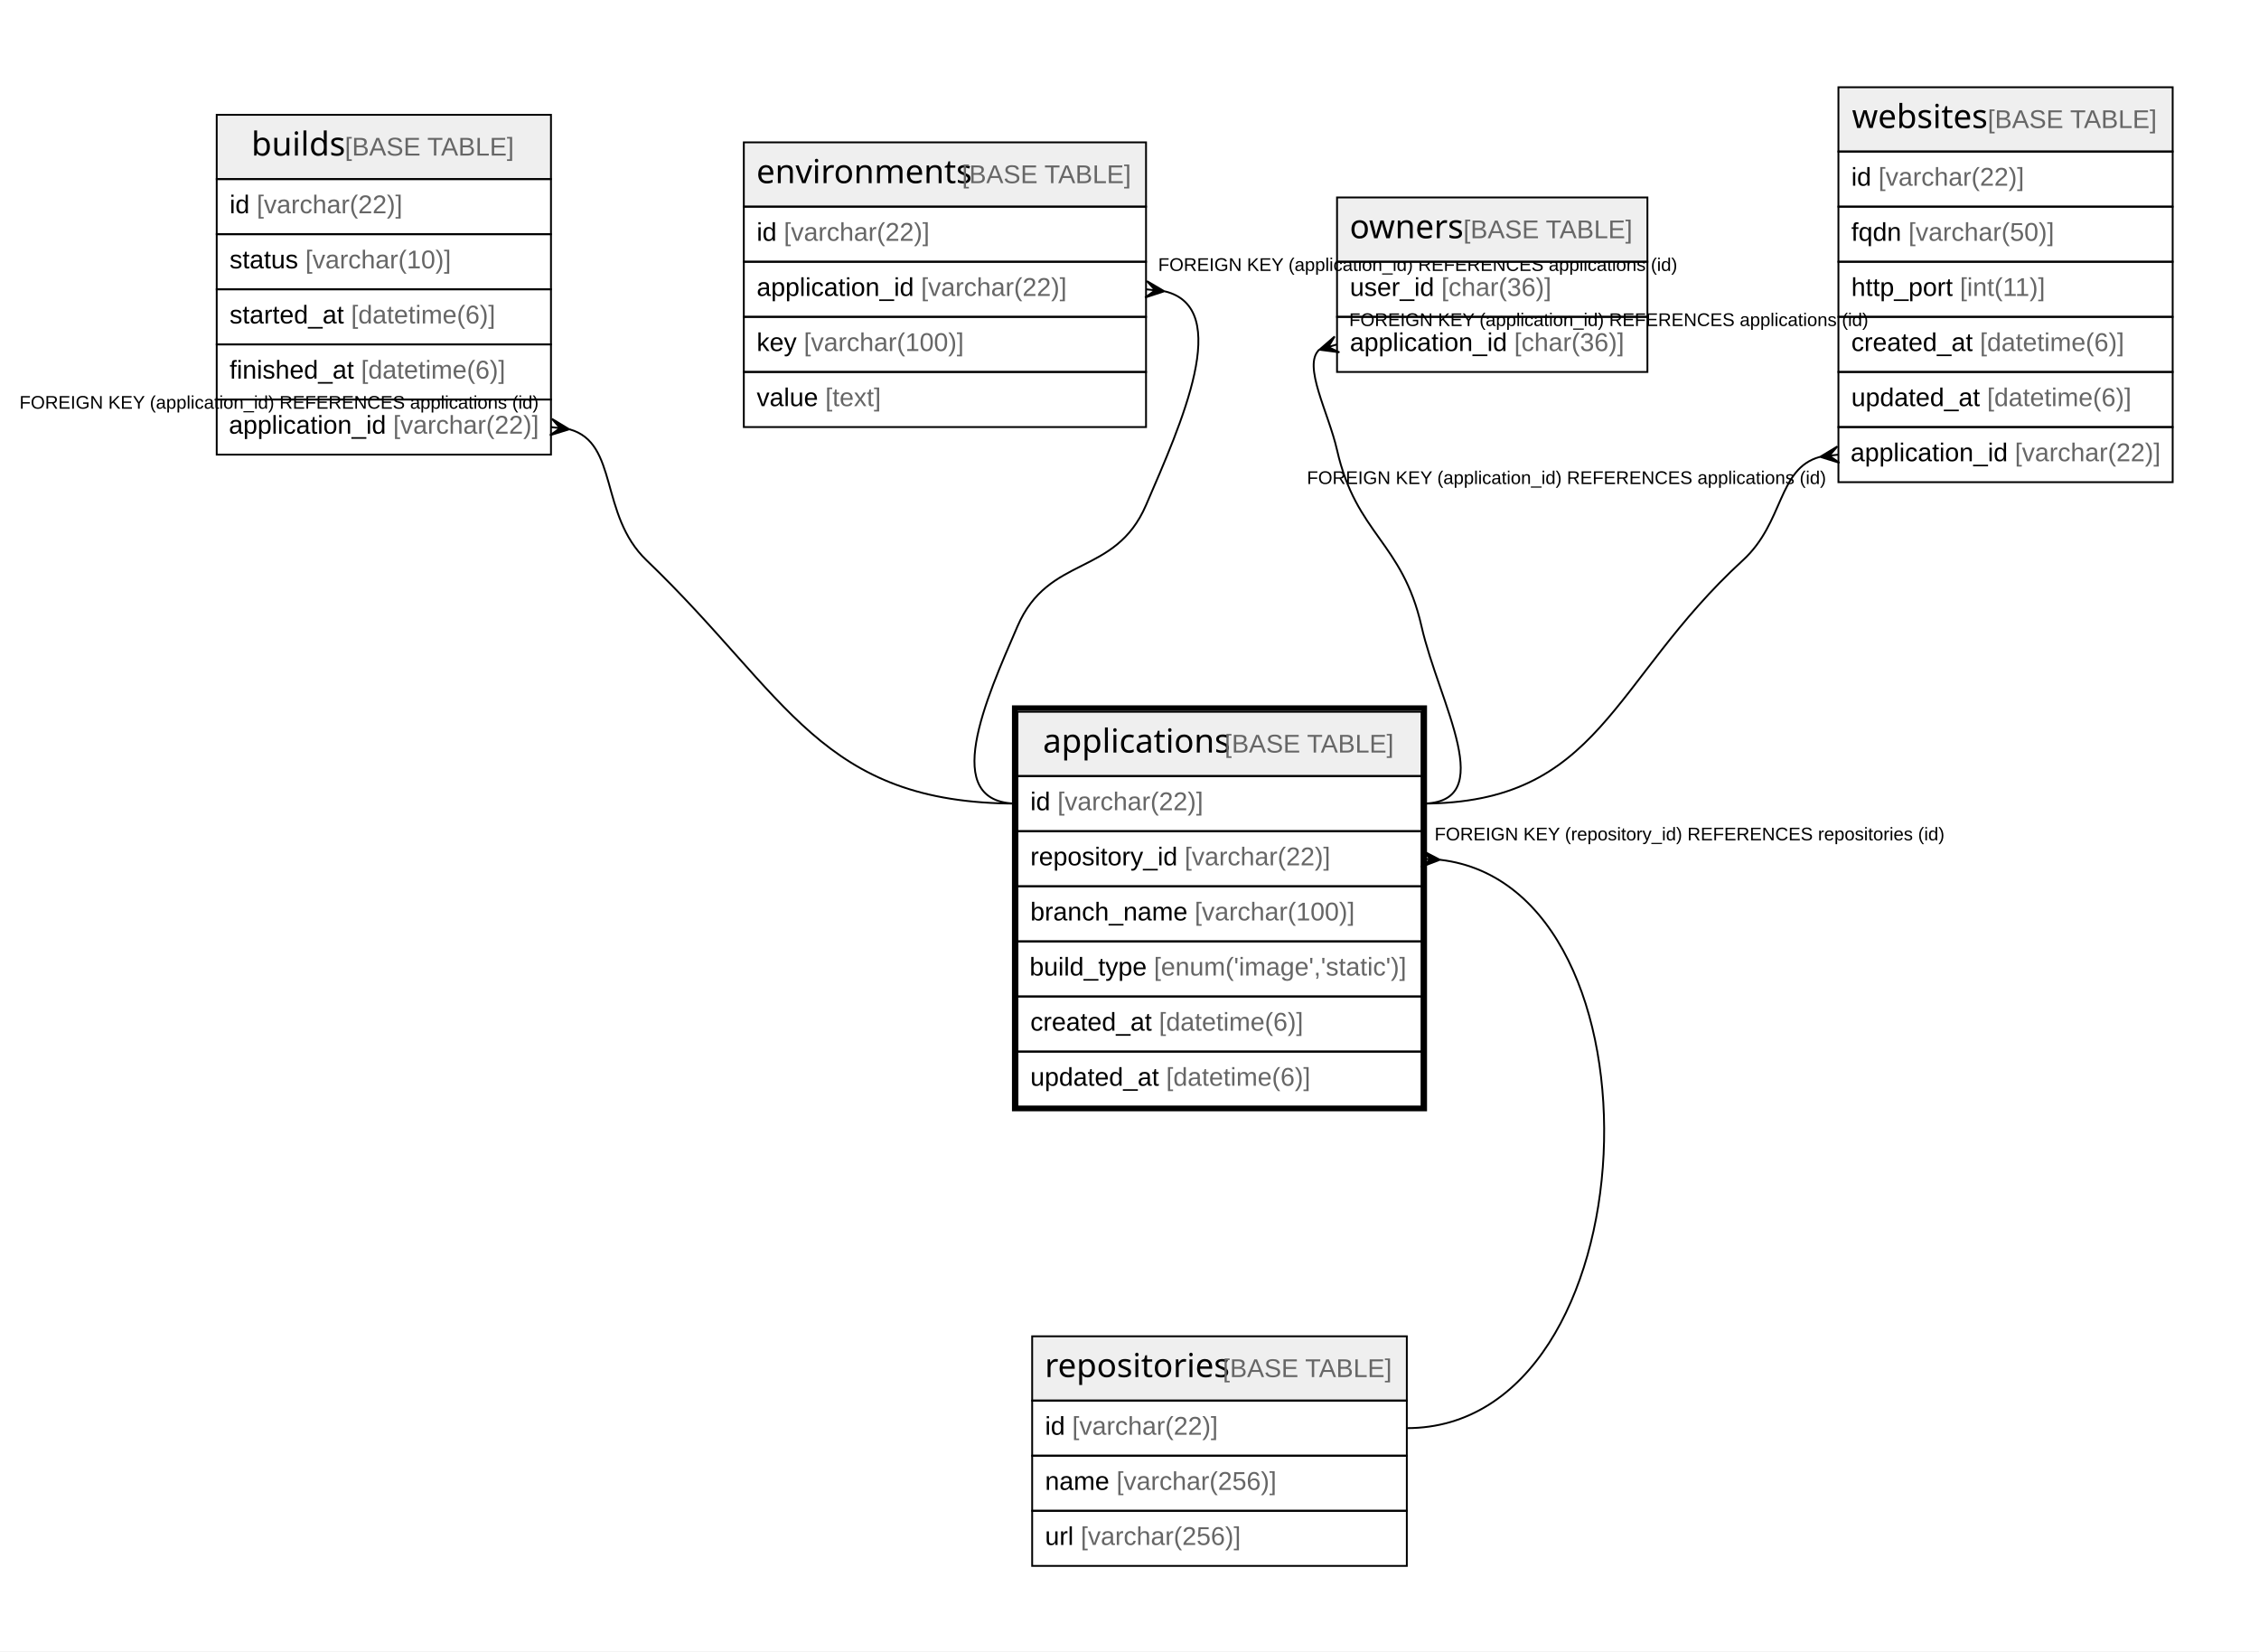
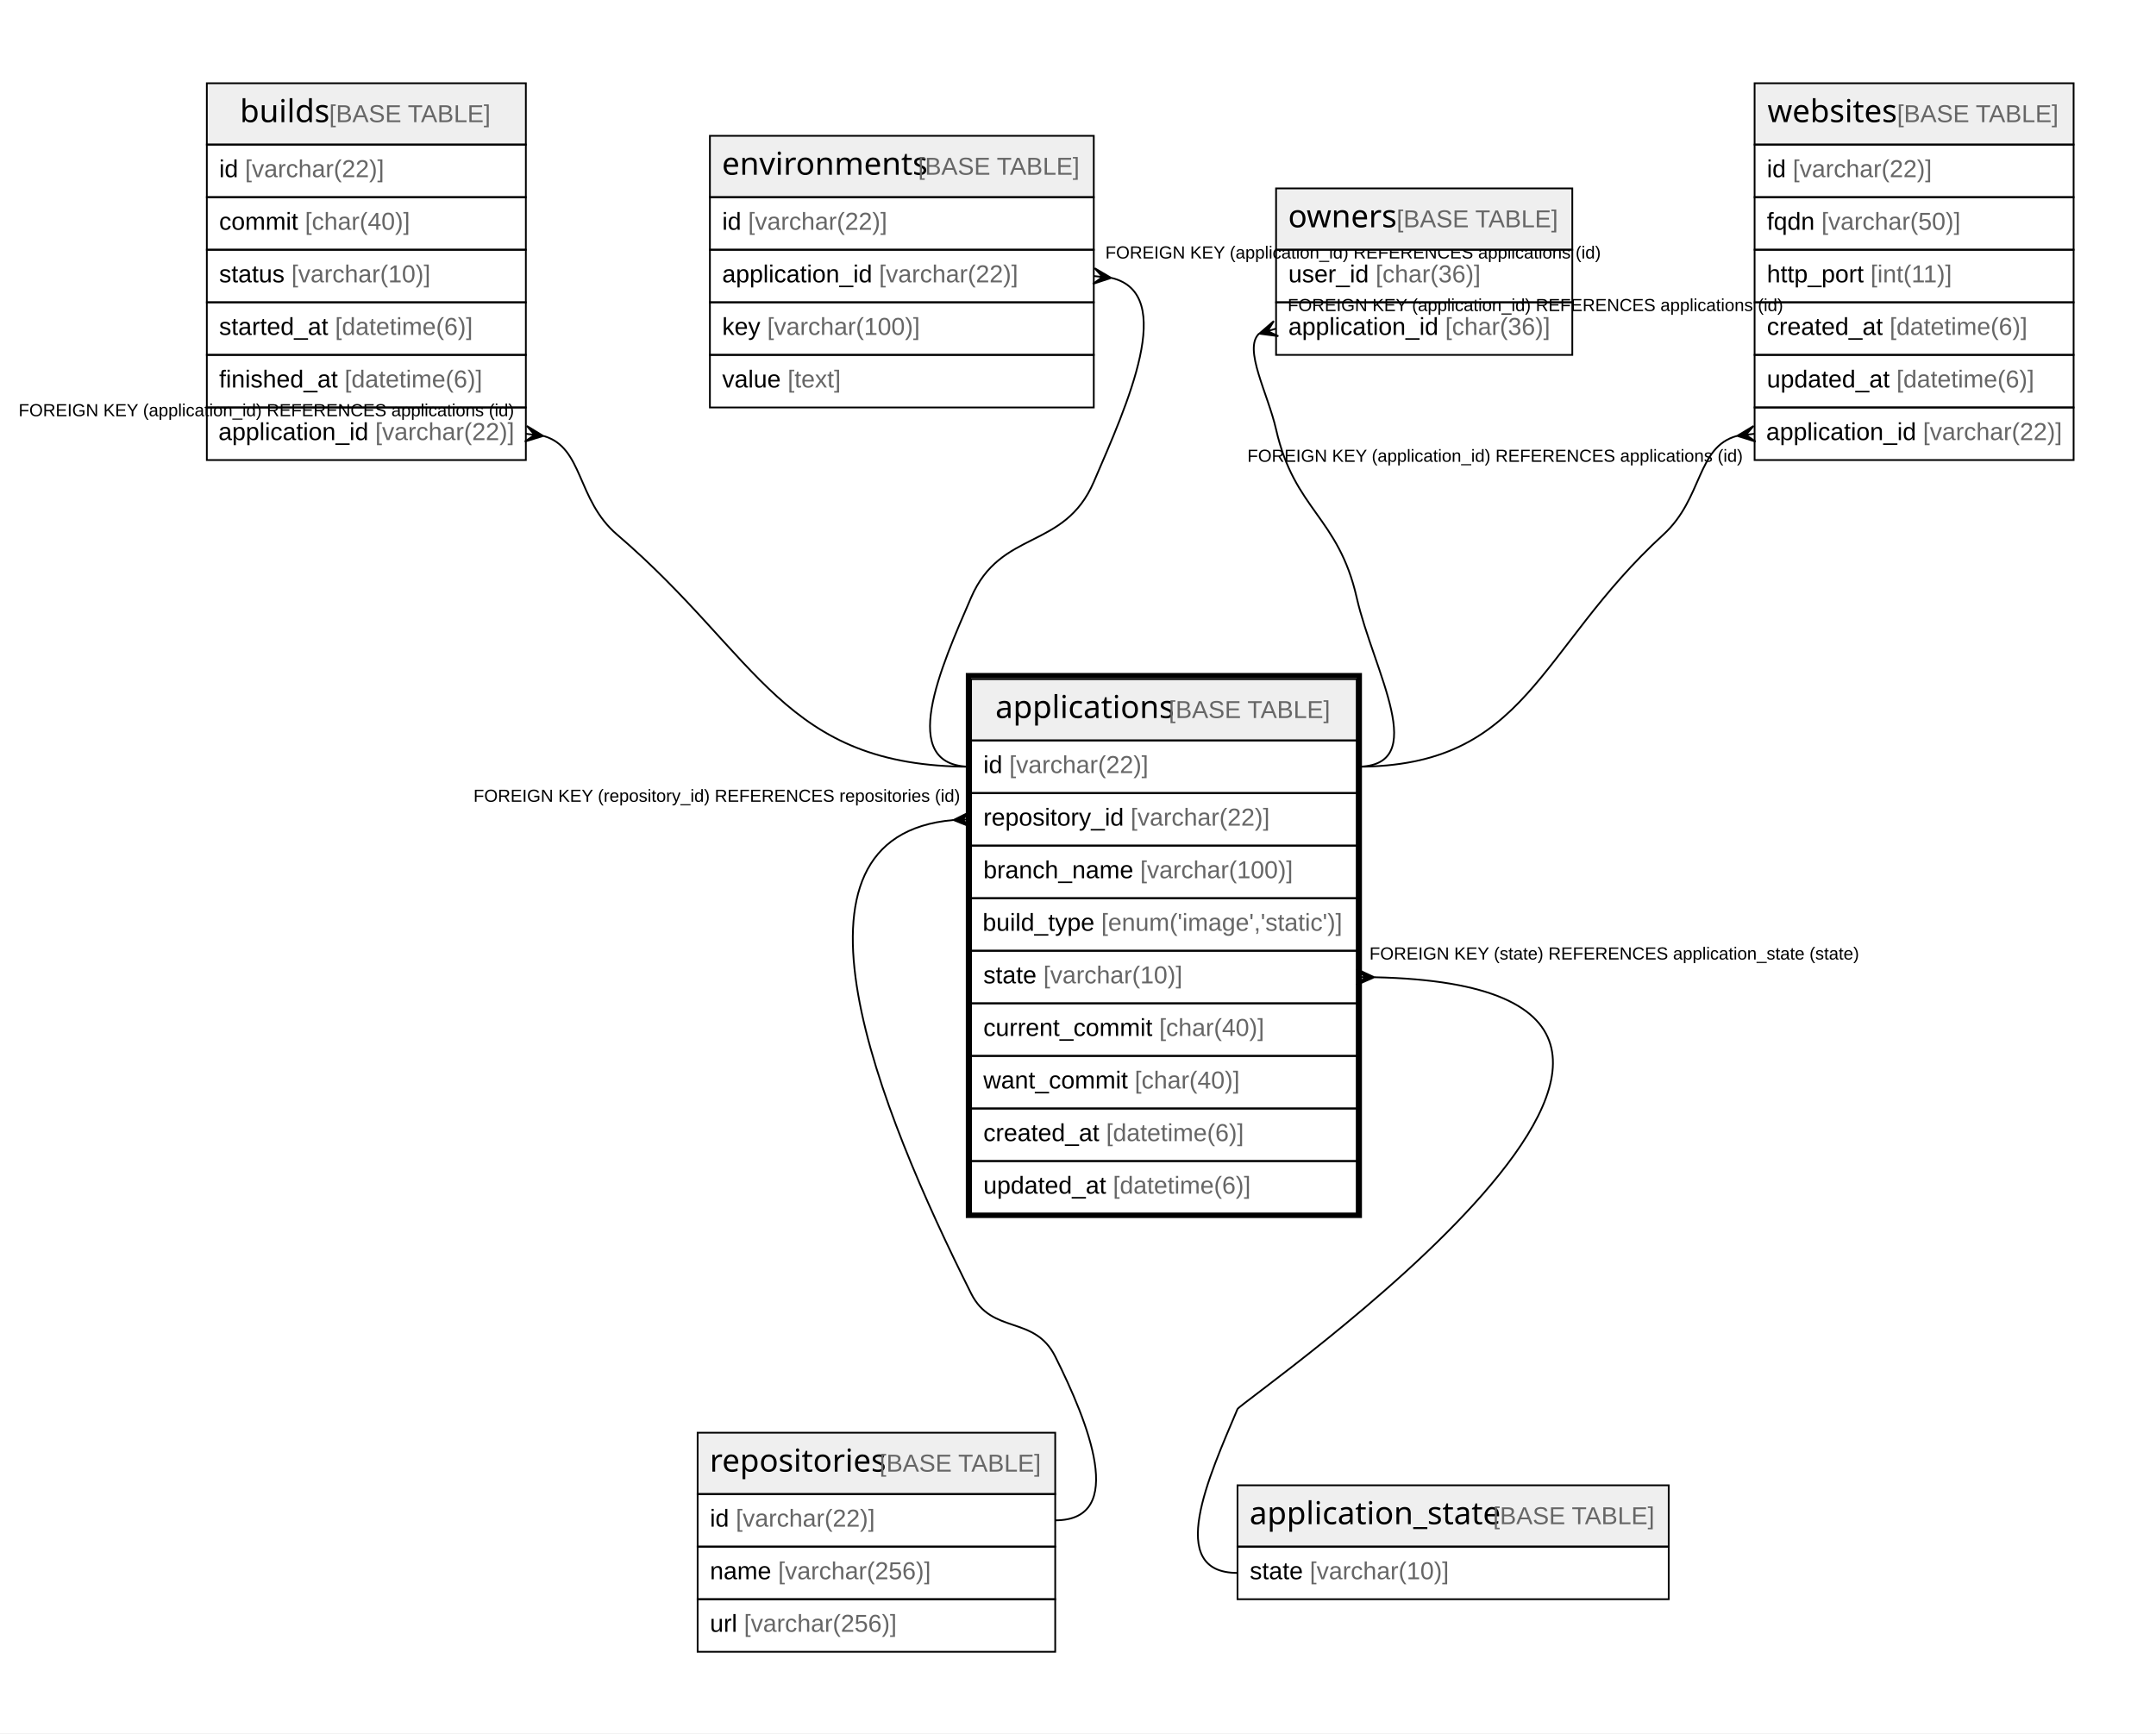
- <svg xmlns="http://www.w3.org/2000/svg" width="1230pt" height="899pt" viewBox="0.00 0.00 1230.00 899.00">
-   <g id="graph0" class="graph" transform="scale(1 1) rotate(0) translate(4 895)">
-     <polygon fill="#ffffff" stroke="transparent" points="-4,4 -4,-895 1226,-895 1226,4 -4,4" />
+ <svg xmlns="http://www.w3.org/2000/svg" width="1230pt" height="989pt" viewBox="0.00 0.00 1230.00 989.00">
+   <g id="graph0" class="graph" transform="scale(1 1) rotate(0) translate(4 985)">
+     <polygon fill="#ffffff" stroke="transparent" points="-4,4 -4,-985 1226,-985 1226,4 -4,4" />
    <g id="node1" class="node">
-       <polygon fill="#efefef" stroke="transparent" points="550,-472.5 550,-507.5 770,-507.5 770,-472.5 550,-472.5" />
-       <polygon fill="none" stroke="#000000" points="550,-472.5 550,-507.5 770,-507.5 770,-472.5 550,-472.5" />
-       <text text-anchor="start" x="563.862" y="-485.3" font-family="Arial Bold" font-size="18.00" fill="#000000">applications</text>
-       <text text-anchor="start" x="658.884" y="-485.3" font-family="Arial" font-size="14.00" fill="#000000"> </text>
-       <text text-anchor="start" x="662.775" y="-485.3" font-family="Arial" font-size="14.00" fill="#666666">[BASE TABLE]</text>
+       <polygon fill="#efefef" stroke="transparent" points="550,-562.5 550,-597.5 770,-597.5 770,-562.5 550,-562.5" />
+       <polygon fill="none" stroke="#000000" points="550,-562.5 550,-597.5 770,-597.5 770,-562.5 550,-562.5" />
+       <text text-anchor="start" x="563.862" y="-575.3" font-family="Arial Bold" font-size="18.00" fill="#000000">applications</text>
+       <text text-anchor="start" x="658.884" y="-575.3" font-family="Arial" font-size="14.00" fill="#000000"> </text>
+       <text text-anchor="start" x="662.775" y="-575.3" font-family="Arial" font-size="14.00" fill="#666666">[BASE TABLE]</text>
+       <polygon fill="none" stroke="#000000" points="550,-532.5 550,-562.5 770,-562.5 770,-532.5 550,-532.5" />
+       <text text-anchor="start" x="557" y="-543.9" font-family="Arial" font-size="14.00" fill="#000000">id </text>
+       <text text-anchor="start" x="571.78" y="-543.9" font-family="Arial" font-size="14.00" fill="#666666">[varchar(22)]</text>
+       <polygon fill="none" stroke="#000000" points="550,-502.5 550,-532.5 770,-532.5 770,-502.5 550,-502.5" />
+       <text text-anchor="start" x="557" y="-513.9" font-family="Arial" font-size="14.00" fill="#000000">repository_id </text>
+       <text text-anchor="start" x="641.011" y="-513.9" font-family="Arial" font-size="14.00" fill="#666666">[varchar(22)]</text>
+       <polygon fill="none" stroke="#000000" points="550,-472.5 550,-502.5 770,-502.5 770,-472.5 550,-472.5" />
+       <text text-anchor="start" x="557" y="-483.9" font-family="Arial" font-size="14.00" fill="#000000">branch_name </text>
+       <text text-anchor="start" x="646.473" y="-483.9" font-family="Arial" font-size="14.00" fill="#666666">[varchar(100)]</text>
      <polygon fill="none" stroke="#000000" points="550,-442.5 550,-472.5 770,-472.5 770,-442.5 550,-442.5" />
-       <text text-anchor="start" x="557" y="-453.9" font-family="Arial" font-size="14.00" fill="#000000">id </text>
-       <text text-anchor="start" x="571.78" y="-453.9" font-family="Arial" font-size="14.00" fill="#666666">[varchar(22)]</text>
+       <text text-anchor="start" x="556.576" y="-453.9" font-family="Arial" font-size="14.00" fill="#000000">build_type </text>
+       <text text-anchor="start" x="624.266" y="-453.9" font-family="Arial" font-size="14.00" fill="#666666">[enum('image','static')]</text>
      <polygon fill="none" stroke="#000000" points="550,-412.5 550,-442.5 770,-442.5 770,-412.5 550,-412.5" />
-       <text text-anchor="start" x="557" y="-423.9" font-family="Arial" font-size="14.00" fill="#000000">repository_id </text>
-       <text text-anchor="start" x="641.011" y="-423.9" font-family="Arial" font-size="14.00" fill="#666666">[varchar(22)]</text>
+       <text text-anchor="start" x="557" y="-423.9" font-family="Arial" font-size="14.00" fill="#000000">state </text>
+       <text text-anchor="start" x="591.237" y="-423.9" font-family="Arial" font-size="14.00" fill="#666666">[varchar(10)]</text>
      <polygon fill="none" stroke="#000000" points="550,-382.5 550,-412.5 770,-412.5 770,-382.5 550,-382.5" />
-       <text text-anchor="start" x="557" y="-393.9" font-family="Arial" font-size="14.00" fill="#000000">branch_name </text>
-       <text text-anchor="start" x="646.473" y="-393.9" font-family="Arial" font-size="14.00" fill="#666666">[varchar(100)]</text>
+       <text text-anchor="start" x="557" y="-393.9" font-family="Arial" font-size="14.00" fill="#000000">current_commit </text>
+       <text text-anchor="start" x="657.334" y="-393.9" font-family="Arial" font-size="14.00" fill="#666666">[char(40)]</text>
      <polygon fill="none" stroke="#000000" points="550,-352.5 550,-382.5 770,-382.5 770,-352.5 550,-352.5" />
-       <text text-anchor="start" x="556.576" y="-363.9" font-family="Arial" font-size="14.00" fill="#000000">build_type </text>
-       <text text-anchor="start" x="624.266" y="-363.9" font-family="Arial" font-size="14.00" fill="#666666">[enum('image','static')]</text>
+       <text text-anchor="start" x="557" y="-363.9" font-family="Arial" font-size="14.00" fill="#000000">want_commit </text>
+       <text text-anchor="start" x="643.337" y="-363.9" font-family="Arial" font-size="14.00" fill="#666666">[char(40)]</text>
      <polygon fill="none" stroke="#000000" points="550,-322.5 550,-352.5 770,-352.5 770,-322.5 550,-322.5" />
      <text text-anchor="start" x="557" y="-333.9" font-family="Arial" font-size="14.00" fill="#000000">created_at </text>
      <text text-anchor="start" x="627.028" y="-333.9" font-family="Arial" font-size="14.00" fill="#666666">[datetime(6)]</text>
      <polygon fill="none" stroke="#000000" points="550,-292.5 550,-322.5 770,-322.5 770,-292.5 550,-292.5" />
      <text text-anchor="start" x="557" y="-303.9" font-family="Arial" font-size="14.00" fill="#000000">updated_at </text>
      <text text-anchor="start" x="630.933" y="-303.9" font-family="Arial" font-size="14.00" fill="#666666">[datetime(6)]</text>
-       <polygon fill="none" stroke="#000000" stroke-width="3" points="548.5,-291.5 548.5,-509.5 771.5,-509.5 771.5,-291.5 548.5,-291.5" />
+       <polygon fill="none" stroke="#000000" stroke-width="3" points="548.5,-291.5 548.5,-599.5 771.5,-599.5 771.5,-291.5 548.5,-291.5" />
    </g>
    <g id="node6" class="node">
-       <polygon fill="#efefef" stroke="transparent" points="558,-132.5 558,-167.5 762,-167.5 762,-132.5 558,-132.5" />
-       <polygon fill="none" stroke="#000000" points="558,-132.5 558,-167.5 762,-167.5 762,-132.5 558,-132.5" />
-       <text text-anchor="start" x="564.87" y="-145.3" font-family="Arial Bold" font-size="18.00" fill="#000000">repositories</text>
-       <text text-anchor="start" x="657.876" y="-145.3" font-family="Arial" font-size="14.00" fill="#000000"> </text>
-       <text text-anchor="start" x="661.767" y="-145.3" font-family="Arial" font-size="14.00" fill="#666666">[BASE TABLE]</text>
-       <polygon fill="none" stroke="#000000" points="558,-102.5 558,-132.5 762,-132.5 762,-102.5 558,-102.5" />
-       <text text-anchor="start" x="565" y="-113.9" font-family="Arial" font-size="14.00" fill="#000000">id </text>
-       <text text-anchor="start" x="579.78" y="-113.9" font-family="Arial" font-size="14.00" fill="#666666">[varchar(22)]</text>
-       <polygon fill="none" stroke="#000000" points="558,-72.5 558,-102.5 762,-102.5 762,-72.5 558,-72.5" />
-       <text text-anchor="start" x="565" y="-83.9" font-family="Arial" font-size="14.00" fill="#000000">name </text>
-       <text text-anchor="start" x="603.899" y="-83.9" font-family="Arial" font-size="14.00" fill="#666666">[varchar(256)]</text>
-       <polygon fill="none" stroke="#000000" points="558,-42.5 558,-72.5 762,-72.5 762,-42.5 558,-42.5" />
-       <text text-anchor="start" x="565" y="-53.9" font-family="Arial" font-size="14.00" fill="#000000">url </text>
-       <text text-anchor="start" x="584.44" y="-53.9" font-family="Arial" font-size="14.00" fill="#666666">[varchar(256)]</text>
+       <polygon fill="#efefef" stroke="transparent" points="394,-132.5 394,-167.5 598,-167.5 598,-132.5 394,-132.5" />
+       <polygon fill="none" stroke="#000000" points="394,-132.5 394,-167.5 598,-167.5 598,-132.5 394,-132.5" />
+       <text text-anchor="start" x="400.87" y="-145.3" font-family="Arial Bold" font-size="18.00" fill="#000000">repositories</text>
+       <text text-anchor="start" x="493.876" y="-145.3" font-family="Arial" font-size="14.00" fill="#000000"> </text>
+       <text text-anchor="start" x="497.767" y="-145.3" font-family="Arial" font-size="14.00" fill="#666666">[BASE TABLE]</text>
+       <polygon fill="none" stroke="#000000" points="394,-102.5 394,-132.5 598,-132.5 598,-102.5 394,-102.5" />
+       <text text-anchor="start" x="401" y="-113.9" font-family="Arial" font-size="14.00" fill="#000000">id </text>
+       <text text-anchor="start" x="415.78" y="-113.9" font-family="Arial" font-size="14.00" fill="#666666">[varchar(22)]</text>
+       <polygon fill="none" stroke="#000000" points="394,-72.5 394,-102.5 598,-102.5 598,-72.5 394,-72.5" />
+       <text text-anchor="start" x="401" y="-83.9" font-family="Arial" font-size="14.00" fill="#000000">name </text>
+       <text text-anchor="start" x="439.899" y="-83.9" font-family="Arial" font-size="14.00" fill="#666666">[varchar(256)]</text>
+       <polygon fill="none" stroke="#000000" points="394,-42.5 394,-72.5 598,-72.5 598,-42.5 394,-42.5" />
+       <text text-anchor="start" x="401" y="-53.9" font-family="Arial" font-size="14.00" fill="#000000">url </text>
+       <text text-anchor="start" x="420.44" y="-53.9" font-family="Arial" font-size="14.00" fill="#666666">[varchar(256)]</text>
    </g>
    <g id="edge5" class="edge">
-       <path fill="none" stroke="#000000" d="M780.216,-426.911C907.334,-411.958 896.324,-117.5 762,-117.5" />
-       <polygon fill="#000000" stroke="#000000" points="779.983,-426.924 769.741,-423.007 774.992,-427.212 770,-427.5 770,-427.5 770,-427.5 774.992,-427.212 770.259,-431.993 779.983,-426.924 779.983,-426.924" />
-       <text text-anchor="start" x="777.111" y="-437.5" font-family="Arial" font-size="10.00" fill="#000000">FOREIGN KEY (repository_id) REFERENCES repositories (id)</text>
+       <path fill="none" stroke="#000000" d="M539.909,-517.086C433.661,-507.999 497.81,-351.38 550,-247 561.926,-223.149 586.074,-234.851 598,-211 616.584,-173.832 639.556,-117.5 598,-117.5" />
+       <polygon fill="#000000" stroke="#000000" points="540.008,-517.09 549.815,-521.996 545.004,-517.295 550,-517.5 550,-517.5 550,-517.5 545.004,-517.295 550.185,-513.004 540.008,-517.09 540.008,-517.09" />
+       <text text-anchor="start" x="266.111" y="-527.5" font-family="Arial" font-size="10.00" fill="#000000">FOREIGN KEY (repository_id) REFERENCES repositories (id)</text>
+     </g>
+     <g id="node7" class="node">
+       <polygon fill="#efefef" stroke="transparent" points="702,-102.5 702,-137.5 948,-137.5 948,-102.5 702,-102.5" />
+       <polygon fill="none" stroke="#000000" points="702,-102.5 702,-137.5 948,-137.5 948,-102.5 702,-102.5" />
+       <text text-anchor="start" x="708.851" y="-115.3" font-family="Arial Bold" font-size="18.00" fill="#000000">application_state</text>
+       <text text-anchor="start" x="843.896" y="-115.3" font-family="Arial" font-size="14.00" fill="#000000"> </text>
+       <text text-anchor="start" x="847.786" y="-115.3" font-family="Arial" font-size="14.00" fill="#666666">[BASE TABLE]</text>
+       <polygon fill="none" stroke="#000000" points="702,-72.5 702,-102.5 948,-102.5 948,-72.5 702,-72.5" />
+       <text text-anchor="start" x="709" y="-83.9" font-family="Arial" font-size="14.00" fill="#000000">state </text>
+       <text text-anchor="start" x="743.237" y="-83.9" font-family="Arial" font-size="14.00" fill="#666666">[varchar(10)]</text>
+     </g>
+     <g id="edge6" class="edge">
+       <path fill="none" stroke="#000000" d="M780.192,-427.393C1047.5,-421.629 703.917,-185.533 702,-181 685.811,-142.727 660.444,-87.5 702,-87.5" />
+       <polygon fill="#000000" stroke="#000000" points="779.999,-427.395 769.953,-423 775,-427.447 770,-427.5 770,-427.5 770,-427.5 775,-427.447 770.047,-432 779.999,-427.395 779.999,-427.395" />
+       <text text-anchor="start" x="777.261" y="-437.5" font-family="Arial" font-size="10.00" fill="#000000">FOREIGN KEY (state) REFERENCES application_state (state)</text>
    </g>
    <g id="node2" class="node">
-       <polygon fill="#efefef" stroke="transparent" points="114,-797.5 114,-832.5 296,-832.5 296,-797.5 114,-797.5" />
-       <polygon fill="none" stroke="#000000" points="114,-797.5 114,-832.5 296,-832.5 296,-797.5 114,-797.5" />
-       <text text-anchor="start" x="132.87" y="-810.3" font-family="Arial Bold" font-size="18.00" fill="#000000">builds</text>
-       <text text-anchor="start" x="179.877" y="-810.3" font-family="Arial" font-size="14.00" fill="#000000"> </text>
-       <text text-anchor="start" x="183.767" y="-810.3" font-family="Arial" font-size="14.00" fill="#666666">[BASE TABLE]</text>
-       <polygon fill="none" stroke="#000000" points="114,-767.5 114,-797.5 296,-797.5 296,-767.5 114,-767.5" />
-       <text text-anchor="start" x="121" y="-778.9" font-family="Arial" font-size="14.00" fill="#000000">id </text>
-       <text text-anchor="start" x="135.78" y="-778.9" font-family="Arial" font-size="14.00" fill="#666666">[varchar(22)]</text>
-       <polygon fill="none" stroke="#000000" points="114,-737.5 114,-767.5 296,-767.5 296,-737.5 114,-737.5" />
-       <text text-anchor="start" x="121" y="-748.9" font-family="Arial" font-size="14.00" fill="#000000">status </text>
-       <text text-anchor="start" x="162.237" y="-748.9" font-family="Arial" font-size="14.00" fill="#666666">[varchar(10)]</text>
-       <polygon fill="none" stroke="#000000" points="114,-707.5 114,-737.5 296,-737.5 296,-707.5 114,-707.5" />
-       <text text-anchor="start" x="121" y="-718.9" font-family="Arial" font-size="14.00" fill="#000000">started_at </text>
-       <text text-anchor="start" x="187.136" y="-718.9" font-family="Arial" font-size="14.00" fill="#666666">[datetime(6)]</text>
-       <polygon fill="none" stroke="#000000" points="114,-677.5 114,-707.5 296,-707.5 296,-677.5 114,-677.5" />
-       <text text-anchor="start" x="121" y="-688.9" font-family="Arial" font-size="14.00" fill="#000000">finished_at </text>
-       <text text-anchor="start" x="192.581" y="-688.9" font-family="Arial" font-size="14.00" fill="#666666">[datetime(6)]</text>
-       <polygon fill="none" stroke="#000000" points="114,-647.5 114,-677.5 296,-677.5 296,-647.5 114,-647.5" />
-       <text text-anchor="start" x="120.597" y="-658.9" font-family="Arial" font-size="14.00" fill="#000000">application_id </text>
-       <text text-anchor="start" x="210.066" y="-658.9" font-family="Arial" font-size="14.00" fill="#666666">[varchar(22)]</text>
+       <polygon fill="#efefef" stroke="transparent" points="114,-902.5 114,-937.5 296,-937.5 296,-902.5 114,-902.5" />
+       <polygon fill="none" stroke="#000000" points="114,-902.5 114,-937.5 296,-937.5 296,-902.5 114,-902.5" />
+       <text text-anchor="start" x="132.87" y="-915.3" font-family="Arial Bold" font-size="18.00" fill="#000000">builds</text>
+       <text text-anchor="start" x="179.877" y="-915.3" font-family="Arial" font-size="14.00" fill="#000000"> </text>
+       <text text-anchor="start" x="183.767" y="-915.3" font-family="Arial" font-size="14.00" fill="#666666">[BASE TABLE]</text>
+       <polygon fill="none" stroke="#000000" points="114,-872.5 114,-902.5 296,-902.5 296,-872.5 114,-872.5" />
+       <text text-anchor="start" x="121" y="-883.9" font-family="Arial" font-size="14.00" fill="#000000">id </text>
+       <text text-anchor="start" x="135.78" y="-883.9" font-family="Arial" font-size="14.00" fill="#666666">[varchar(22)]</text>
+       <polygon fill="none" stroke="#000000" points="114,-842.5 114,-872.5 296,-872.5 296,-842.5 114,-842.5" />
+       <text text-anchor="start" x="121" y="-853.9" font-family="Arial" font-size="14.00" fill="#000000">commit </text>
+       <text text-anchor="start" x="169.992" y="-853.9" font-family="Arial" font-size="14.00" fill="#666666">[char(40)]</text>
+       <polygon fill="none" stroke="#000000" points="114,-812.5 114,-842.5 296,-842.5 296,-812.5 114,-812.5" />
+       <text text-anchor="start" x="121" y="-823.9" font-family="Arial" font-size="14.00" fill="#000000">status </text>
+       <text text-anchor="start" x="162.237" y="-823.9" font-family="Arial" font-size="14.00" fill="#666666">[varchar(10)]</text>
+       <polygon fill="none" stroke="#000000" points="114,-782.5 114,-812.5 296,-812.5 296,-782.5 114,-782.5" />
+       <text text-anchor="start" x="121" y="-793.9" font-family="Arial" font-size="14.00" fill="#000000">started_at </text>
+       <text text-anchor="start" x="187.136" y="-793.9" font-family="Arial" font-size="14.00" fill="#666666">[datetime(6)]</text>
+       <polygon fill="none" stroke="#000000" points="114,-752.5 114,-782.5 296,-782.5 296,-752.5 114,-752.5" />
+       <text text-anchor="start" x="121" y="-763.9" font-family="Arial" font-size="14.00" fill="#000000">finished_at </text>
+       <text text-anchor="start" x="192.581" y="-763.9" font-family="Arial" font-size="14.00" fill="#666666">[datetime(6)]</text>
+       <polygon fill="none" stroke="#000000" points="114,-722.5 114,-752.5 296,-752.5 296,-722.5 114,-722.5" />
+       <text text-anchor="start" x="120.597" y="-733.9" font-family="Arial" font-size="14.00" fill="#000000">application_id </text>
+       <text text-anchor="start" x="210.066" y="-733.9" font-family="Arial" font-size="14.00" fill="#666666">[varchar(22)]</text>
    </g>
    <g id="edge1" class="edge">
-       <path fill="none" stroke="#000000" d="M306.111,-661.269C332.904,-653.869 322.177,-614.769 348,-590 425.486,-515.677 442.632,-457.5 550,-457.5" />
-       <polygon fill="#000000" stroke="#000000" points="305.927,-661.292 295.456,-658.033 300.963,-661.896 296,-662.5 296,-662.5 296,-662.5 300.963,-661.896 296.544,-666.967 305.927,-661.292 305.927,-661.292" />
-       <text text-anchor="start" x="6.602" y="-672.5" font-family="Arial" font-size="10.00" fill="#000000">FOREIGN KEY (application_id) REFERENCES applications (id)</text>
+       <path fill="none" stroke="#000000" d="M306.164,-736.218C328.947,-729.712 324.791,-699.87 348,-680 429.56,-610.172 442.632,-547.5 550,-547.5" />
+       <polygon fill="#000000" stroke="#000000" points="305.921,-736.249 295.437,-733.035 300.961,-736.875 296,-737.5 296,-737.5 296,-737.5 300.961,-736.875 296.563,-741.965 305.921,-736.249 305.921,-736.249" />
+       <text text-anchor="start" x="6.602" y="-747.5" font-family="Arial" font-size="10.00" fill="#000000">FOREIGN KEY (application_id) REFERENCES applications (id)</text>
    </g>
    <g id="node3" class="node">
-       <polygon fill="#efefef" stroke="transparent" points="401,-782.5 401,-817.5 620,-817.5 620,-782.5 401,-782.5" />
-       <polygon fill="none" stroke="#000000" points="401,-782.5 401,-817.5 620,-817.5 620,-782.5 401,-782.5" />
-       <text text-anchor="start" x="407.864" y="-795.3" font-family="Arial Bold" font-size="18.00" fill="#000000">environments</text>
-       <text text-anchor="start" x="515.882" y="-795.3" font-family="Arial" font-size="14.00" fill="#000000"> </text>
-       <text text-anchor="start" x="519.773" y="-795.3" font-family="Arial" font-size="14.00" fill="#666666">[BASE TABLE]</text>
+       <polygon fill="#efefef" stroke="transparent" points="401,-872.5 401,-907.5 620,-907.5 620,-872.5 401,-872.5" />
+       <polygon fill="none" stroke="#000000" points="401,-872.5 401,-907.5 620,-907.5 620,-872.5 401,-872.5" />
+       <text text-anchor="start" x="407.864" y="-885.3" font-family="Arial Bold" font-size="18.00" fill="#000000">environments</text>
+       <text text-anchor="start" x="515.882" y="-885.3" font-family="Arial" font-size="14.00" fill="#000000"> </text>
+       <text text-anchor="start" x="519.773" y="-885.3" font-family="Arial" font-size="14.00" fill="#666666">[BASE TABLE]</text>
+       <polygon fill="none" stroke="#000000" points="401,-842.5 401,-872.5 620,-872.5 620,-842.5 401,-842.5" />
+       <text text-anchor="start" x="408" y="-853.9" font-family="Arial" font-size="14.00" fill="#000000">id </text>
+       <text text-anchor="start" x="422.78" y="-853.9" font-family="Arial" font-size="14.00" fill="#666666">[varchar(22)]</text>
+       <polygon fill="none" stroke="#000000" points="401,-812.5 401,-842.5 620,-842.5 620,-812.5 401,-812.5" />
+       <text text-anchor="start" x="408" y="-823.9" font-family="Arial" font-size="14.00" fill="#000000">application_id </text>
+       <text text-anchor="start" x="497.468" y="-823.9" font-family="Arial" font-size="14.00" fill="#666666">[varchar(22)]</text>
+       <polygon fill="none" stroke="#000000" points="401,-782.5 401,-812.5 620,-812.5 620,-782.5 401,-782.5" />
+       <text text-anchor="start" x="408" y="-793.9" font-family="Arial" font-size="14.00" fill="#000000">key </text>
+       <text text-anchor="start" x="433.673" y="-793.9" font-family="Arial" font-size="14.00" fill="#666666">[varchar(100)]</text>
      <polygon fill="none" stroke="#000000" points="401,-752.5 401,-782.5 620,-782.5 620,-752.5 401,-752.5" />
-       <text text-anchor="start" x="408" y="-763.9" font-family="Arial" font-size="14.00" fill="#000000">id </text>
-       <text text-anchor="start" x="422.78" y="-763.9" font-family="Arial" font-size="14.00" fill="#666666">[varchar(22)]</text>
-       <polygon fill="none" stroke="#000000" points="401,-722.5 401,-752.5 620,-752.5 620,-722.5 401,-722.5" />
-       <text text-anchor="start" x="408" y="-733.9" font-family="Arial" font-size="14.00" fill="#000000">application_id </text>
-       <text text-anchor="start" x="497.468" y="-733.9" font-family="Arial" font-size="14.00" fill="#666666">[varchar(22)]</text>
-       <polygon fill="none" stroke="#000000" points="401,-692.5 401,-722.5 620,-722.5 620,-692.5 401,-692.5" />
-       <text text-anchor="start" x="408" y="-703.9" font-family="Arial" font-size="14.00" fill="#000000">key </text>
-       <text text-anchor="start" x="433.673" y="-703.9" font-family="Arial" font-size="14.00" fill="#666666">[varchar(100)]</text>
-       <polygon fill="none" stroke="#000000" points="401,-662.5 401,-692.5 620,-692.5 620,-662.5 401,-662.5" />
-       <text text-anchor="start" x="408" y="-673.9" font-family="Arial" font-size="14.00" fill="#000000">value </text>
-       <text text-anchor="start" x="445.345" y="-673.9" font-family="Arial" font-size="14.00" fill="#666666">[text]</text>
+       <text text-anchor="start" x="408" y="-763.9" font-family="Arial" font-size="14.00" fill="#000000">value </text>
+       <text text-anchor="start" x="445.345" y="-763.9" font-family="Arial" font-size="14.00" fill="#666666">[text]</text>
    </g>
    <g id="edge2" class="edge">
-       <path fill="none" stroke="#000000" d="M630.282,-736.388C667.602,-727.295 639.156,-664.389 620,-620 603.058,-580.74 566.942,-593.26 550,-554 533.006,-514.621 507.111,-457.5 550,-457.5" />
-       <polygon fill="#000000" stroke="#000000" points="629.942,-736.425 619.516,-733.026 624.971,-736.962 620,-737.5 620,-737.5 620,-737.5 624.971,-736.962 620.484,-741.974 629.942,-736.425 629.942,-736.425" />
-       <text text-anchor="start" x="626.602" y="-747.5" font-family="Arial" font-size="10.00" fill="#000000">FOREIGN KEY (application_id) REFERENCES applications (id)</text>
+       <path fill="none" stroke="#000000" d="M630.282,-826.388C667.602,-817.295 639.156,-754.389 620,-710 603.058,-670.74 566.942,-683.26 550,-644 533.006,-604.621 507.111,-547.5 550,-547.5" />
+       <polygon fill="#000000" stroke="#000000" points="629.942,-826.425 619.516,-823.026 624.971,-826.962 620,-827.5 620,-827.5 620,-827.5 624.971,-826.962 620.484,-831.974 629.942,-826.425 629.942,-826.425" />
+       <text text-anchor="start" x="626.602" y="-837.5" font-family="Arial" font-size="10.00" fill="#000000">FOREIGN KEY (application_id) REFERENCES applications (id)</text>
    </g>
    <g id="node4" class="node">
-       <polygon fill="#efefef" stroke="transparent" points="724,-752.5 724,-787.5 893,-787.5 893,-752.5 724,-752.5" />
-       <polygon fill="none" stroke="#000000" points="724,-752.5 724,-787.5 893,-787.5 893,-752.5 724,-752.5" />
-       <text text-anchor="start" x="730.871" y="-765.3" font-family="Arial Bold" font-size="18.00" fill="#000000">owners</text>
-       <text text-anchor="start" x="788.876" y="-765.3" font-family="Arial" font-size="14.00" fill="#000000"> </text>
-       <text text-anchor="start" x="792.766" y="-765.3" font-family="Arial" font-size="14.00" fill="#666666">[BASE TABLE]</text>
-       <polygon fill="none" stroke="#000000" points="724,-722.5 724,-752.5 893,-752.5 893,-722.5 724,-722.5" />
-       <text text-anchor="start" x="731" y="-733.9" font-family="Arial" font-size="14.00" fill="#000000">user_id </text>
-       <text text-anchor="start" x="780.788" y="-733.9" font-family="Arial" font-size="14.00" fill="#666666">[char(36)]</text>
-       <polygon fill="none" stroke="#000000" points="724,-692.5 724,-722.5 893,-722.5 893,-692.5 724,-692.5" />
-       <text text-anchor="start" x="731" y="-703.9" font-family="Arial" font-size="14.00" fill="#000000">application_id </text>
-       <text text-anchor="start" x="820.468" y="-703.9" font-family="Arial" font-size="14.00" fill="#666666">[char(36)]</text>
+       <polygon fill="#efefef" stroke="transparent" points="724,-842.5 724,-877.5 893,-877.5 893,-842.5 724,-842.5" />
+       <polygon fill="none" stroke="#000000" points="724,-842.5 724,-877.5 893,-877.5 893,-842.5 724,-842.5" />
+       <text text-anchor="start" x="730.871" y="-855.3" font-family="Arial Bold" font-size="18.00" fill="#000000">owners</text>
+       <text text-anchor="start" x="788.876" y="-855.3" font-family="Arial" font-size="14.00" fill="#000000"> </text>
+       <text text-anchor="start" x="792.766" y="-855.3" font-family="Arial" font-size="14.00" fill="#666666">[BASE TABLE]</text>
+       <polygon fill="none" stroke="#000000" points="724,-812.5 724,-842.5 893,-842.5 893,-812.5 724,-812.5" />
+       <text text-anchor="start" x="731" y="-823.9" font-family="Arial" font-size="14.00" fill="#000000">user_id </text>
+       <text text-anchor="start" x="780.788" y="-823.9" font-family="Arial" font-size="14.00" fill="#666666">[char(36)]</text>
+       <polygon fill="none" stroke="#000000" points="724,-782.5 724,-812.5 893,-812.5 893,-782.5 724,-782.5" />
+       <text text-anchor="start" x="731" y="-793.9" font-family="Arial" font-size="14.00" fill="#000000">application_id </text>
+       <text text-anchor="start" x="820.468" y="-793.9" font-family="Arial" font-size="14.00" fill="#666666">[char(36)]</text>
    </g>
    <g id="edge3" class="edge">
-       <path fill="none" stroke="#000000" d="M714.28,-704.578C705.134,-696.039 719.355,-670.442 724,-650 734.483,-603.864 759.517,-600.136 770,-554 779.503,-512.177 812.889,-457.5 770,-457.5" />
-       <polygon fill="#000000" stroke="#000000" points="714.423,-704.621 722.704,-711.809 719.212,-706.06 724,-707.5 724,-707.5 724,-707.5 719.212,-706.06 725.296,-703.191 714.423,-704.621 714.423,-704.621" />
-       <text text-anchor="start" x="730.602" y="-717.5" font-family="Arial" font-size="10.00" fill="#000000">FOREIGN KEY (application_id) REFERENCES applications (id)</text>
+       <path fill="none" stroke="#000000" d="M714.28,-794.578C705.134,-786.039 719.355,-760.442 724,-740 734.483,-693.864 759.517,-690.136 770,-644 779.503,-602.177 812.889,-547.5 770,-547.5" />
+       <polygon fill="#000000" stroke="#000000" points="714.423,-794.621 722.704,-801.809 719.212,-796.06 724,-797.5 724,-797.5 724,-797.5 719.212,-796.06 725.296,-793.191 714.423,-794.621 714.423,-794.621" />
+       <text text-anchor="start" x="730.602" y="-807.5" font-family="Arial" font-size="10.00" fill="#000000">FOREIGN KEY (application_id) REFERENCES applications (id)</text>
    </g>
    <g id="node5" class="node">
-       <polygon fill="#efefef" stroke="transparent" points="997,-812.5 997,-847.5 1179,-847.5 1179,-812.5 997,-812.5" />
-       <polygon fill="none" stroke="#000000" points="997,-812.5 997,-847.5 1179,-847.5 1179,-812.5 997,-812.5" />
-       <text text-anchor="start" x="1004.369" y="-825.3" font-family="Arial Bold" font-size="18.00" fill="#000000">websites</text>
-       <text text-anchor="start" x="1074.378" y="-825.3" font-family="Arial" font-size="14.00" fill="#000000"> </text>
-       <text text-anchor="start" x="1078.268" y="-825.3" font-family="Arial" font-size="14.00" fill="#666666">[BASE TABLE]</text>
+       <polygon fill="#efefef" stroke="transparent" points="997,-902.5 997,-937.5 1179,-937.5 1179,-902.5 997,-902.5" />
+       <polygon fill="none" stroke="#000000" points="997,-902.5 997,-937.5 1179,-937.5 1179,-902.5 997,-902.5" />
+       <text text-anchor="start" x="1004.369" y="-915.3" font-family="Arial Bold" font-size="18.00" fill="#000000">websites</text>
+       <text text-anchor="start" x="1074.378" y="-915.3" font-family="Arial" font-size="14.00" fill="#000000"> </text>
+       <text text-anchor="start" x="1078.268" y="-915.3" font-family="Arial" font-size="14.00" fill="#666666">[BASE TABLE]</text>
+       <polygon fill="none" stroke="#000000" points="997,-872.5 997,-902.5 1179,-902.5 1179,-872.5 997,-872.5" />
+       <text text-anchor="start" x="1004" y="-883.9" font-family="Arial" font-size="14.00" fill="#000000">id </text>
+       <text text-anchor="start" x="1018.78" y="-883.9" font-family="Arial" font-size="14.00" fill="#666666">[varchar(22)]</text>
+       <polygon fill="none" stroke="#000000" points="997,-842.5 997,-872.5 1179,-872.5 1179,-842.5 997,-842.5" />
+       <text text-anchor="start" x="1004" y="-853.9" font-family="Arial" font-size="14.00" fill="#000000">fqdn </text>
+       <text text-anchor="start" x="1035.129" y="-853.9" font-family="Arial" font-size="14.00" fill="#666666">[varchar(50)]</text>
+       <polygon fill="none" stroke="#000000" points="997,-812.5 997,-842.5 1179,-842.5 1179,-812.5 997,-812.5" />
+       <text text-anchor="start" x="1004" y="-823.9" font-family="Arial" font-size="14.00" fill="#000000">http_port </text>
+       <text text-anchor="start" x="1063.136" y="-823.9" font-family="Arial" font-size="14.00" fill="#666666">[int(11)]</text>
      <polygon fill="none" stroke="#000000" points="997,-782.5 997,-812.5 1179,-812.5 1179,-782.5 997,-782.5" />
-       <text text-anchor="start" x="1004" y="-793.9" font-family="Arial" font-size="14.00" fill="#000000">id </text>
-       <text text-anchor="start" x="1018.78" y="-793.9" font-family="Arial" font-size="14.00" fill="#666666">[varchar(22)]</text>
+       <text text-anchor="start" x="1004" y="-793.9" font-family="Arial" font-size="14.00" fill="#000000">created_at </text>
+       <text text-anchor="start" x="1074.028" y="-793.9" font-family="Arial" font-size="14.00" fill="#666666">[datetime(6)]</text>
      <polygon fill="none" stroke="#000000" points="997,-752.5 997,-782.5 1179,-782.5 1179,-752.5 997,-752.5" />
-       <text text-anchor="start" x="1004" y="-763.9" font-family="Arial" font-size="14.00" fill="#000000">fqdn </text>
-       <text text-anchor="start" x="1035.129" y="-763.9" font-family="Arial" font-size="14.00" fill="#666666">[varchar(50)]</text>
+       <text text-anchor="start" x="1004" y="-763.9" font-family="Arial" font-size="14.00" fill="#000000">updated_at </text>
+       <text text-anchor="start" x="1077.933" y="-763.9" font-family="Arial" font-size="14.00" fill="#666666">[datetime(6)]</text>
      <polygon fill="none" stroke="#000000" points="997,-722.5 997,-752.5 1179,-752.5 1179,-722.5 997,-722.5" />
-       <text text-anchor="start" x="1004" y="-733.9" font-family="Arial" font-size="14.00" fill="#000000">http_port </text>
-       <text text-anchor="start" x="1063.136" y="-733.9" font-family="Arial" font-size="14.00" fill="#666666">[int(11)]</text>
-       <polygon fill="none" stroke="#000000" points="997,-692.5 997,-722.5 1179,-722.5 1179,-692.5 997,-692.5" />
-       <text text-anchor="start" x="1004" y="-703.9" font-family="Arial" font-size="14.00" fill="#000000">created_at </text>
-       <text text-anchor="start" x="1074.028" y="-703.9" font-family="Arial" font-size="14.00" fill="#666666">[datetime(6)]</text>
-       <polygon fill="none" stroke="#000000" points="997,-662.5 997,-692.5 1179,-692.5 1179,-662.5 997,-662.5" />
-       <text text-anchor="start" x="1004" y="-673.9" font-family="Arial" font-size="14.00" fill="#000000">updated_at </text>
-       <text text-anchor="start" x="1077.933" y="-673.9" font-family="Arial" font-size="14.00" fill="#666666">[datetime(6)]</text>
-       <polygon fill="none" stroke="#000000" points="997,-632.5 997,-662.5 1179,-662.5 1179,-632.5 997,-632.5" />
-       <text text-anchor="start" x="1003.597" y="-643.9" font-family="Arial" font-size="14.00" fill="#000000">application_id </text>
-       <text text-anchor="start" x="1093.066" y="-643.9" font-family="Arial" font-size="14.00" fill="#666666">[varchar(22)]</text>
+       <text text-anchor="start" x="1003.597" y="-733.9" font-family="Arial" font-size="14.00" fill="#000000">application_id </text>
+       <text text-anchor="start" x="1093.066" y="-733.9" font-family="Arial" font-size="14.00" fill="#666666">[varchar(22)]</text>
    </g>
    <g id="edge4" class="edge">
-       <path fill="none" stroke="#000000" d="M986.809,-646.248C963.898,-639.887 967.525,-610.642 945,-590 873.077,-524.088 867.557,-457.5 770,-457.5" />
-       <polygon fill="#000000" stroke="#000000" points="987.075,-646.281 996.451,-651.966 992.037,-646.89 997,-647.5 997,-647.5 997,-647.5 992.037,-646.89 997.549,-643.034 987.075,-646.281 987.075,-646.281" />
-       <text text-anchor="start" x="707.602" y="-631.5" font-family="Arial" font-size="10.00" fill="#000000">FOREIGN KEY (application_id) REFERENCES applications (id)</text>
+       <path fill="none" stroke="#000000" d="M986.809,-736.248C963.898,-729.887 967.525,-700.642 945,-680 873.077,-614.088 867.557,-547.5 770,-547.5" />
+       <polygon fill="#000000" stroke="#000000" points="987.075,-736.281 996.451,-741.966 992.037,-736.89 997,-737.5 997,-737.5 997,-737.5 992.037,-736.89 997.549,-733.034 987.075,-736.281 987.075,-736.281" />
+       <text text-anchor="start" x="707.602" y="-721.5" font-family="Arial" font-size="10.00" fill="#000000">FOREIGN KEY (application_id) REFERENCES applications (id)</text>
    </g>
  </g>
</svg>
